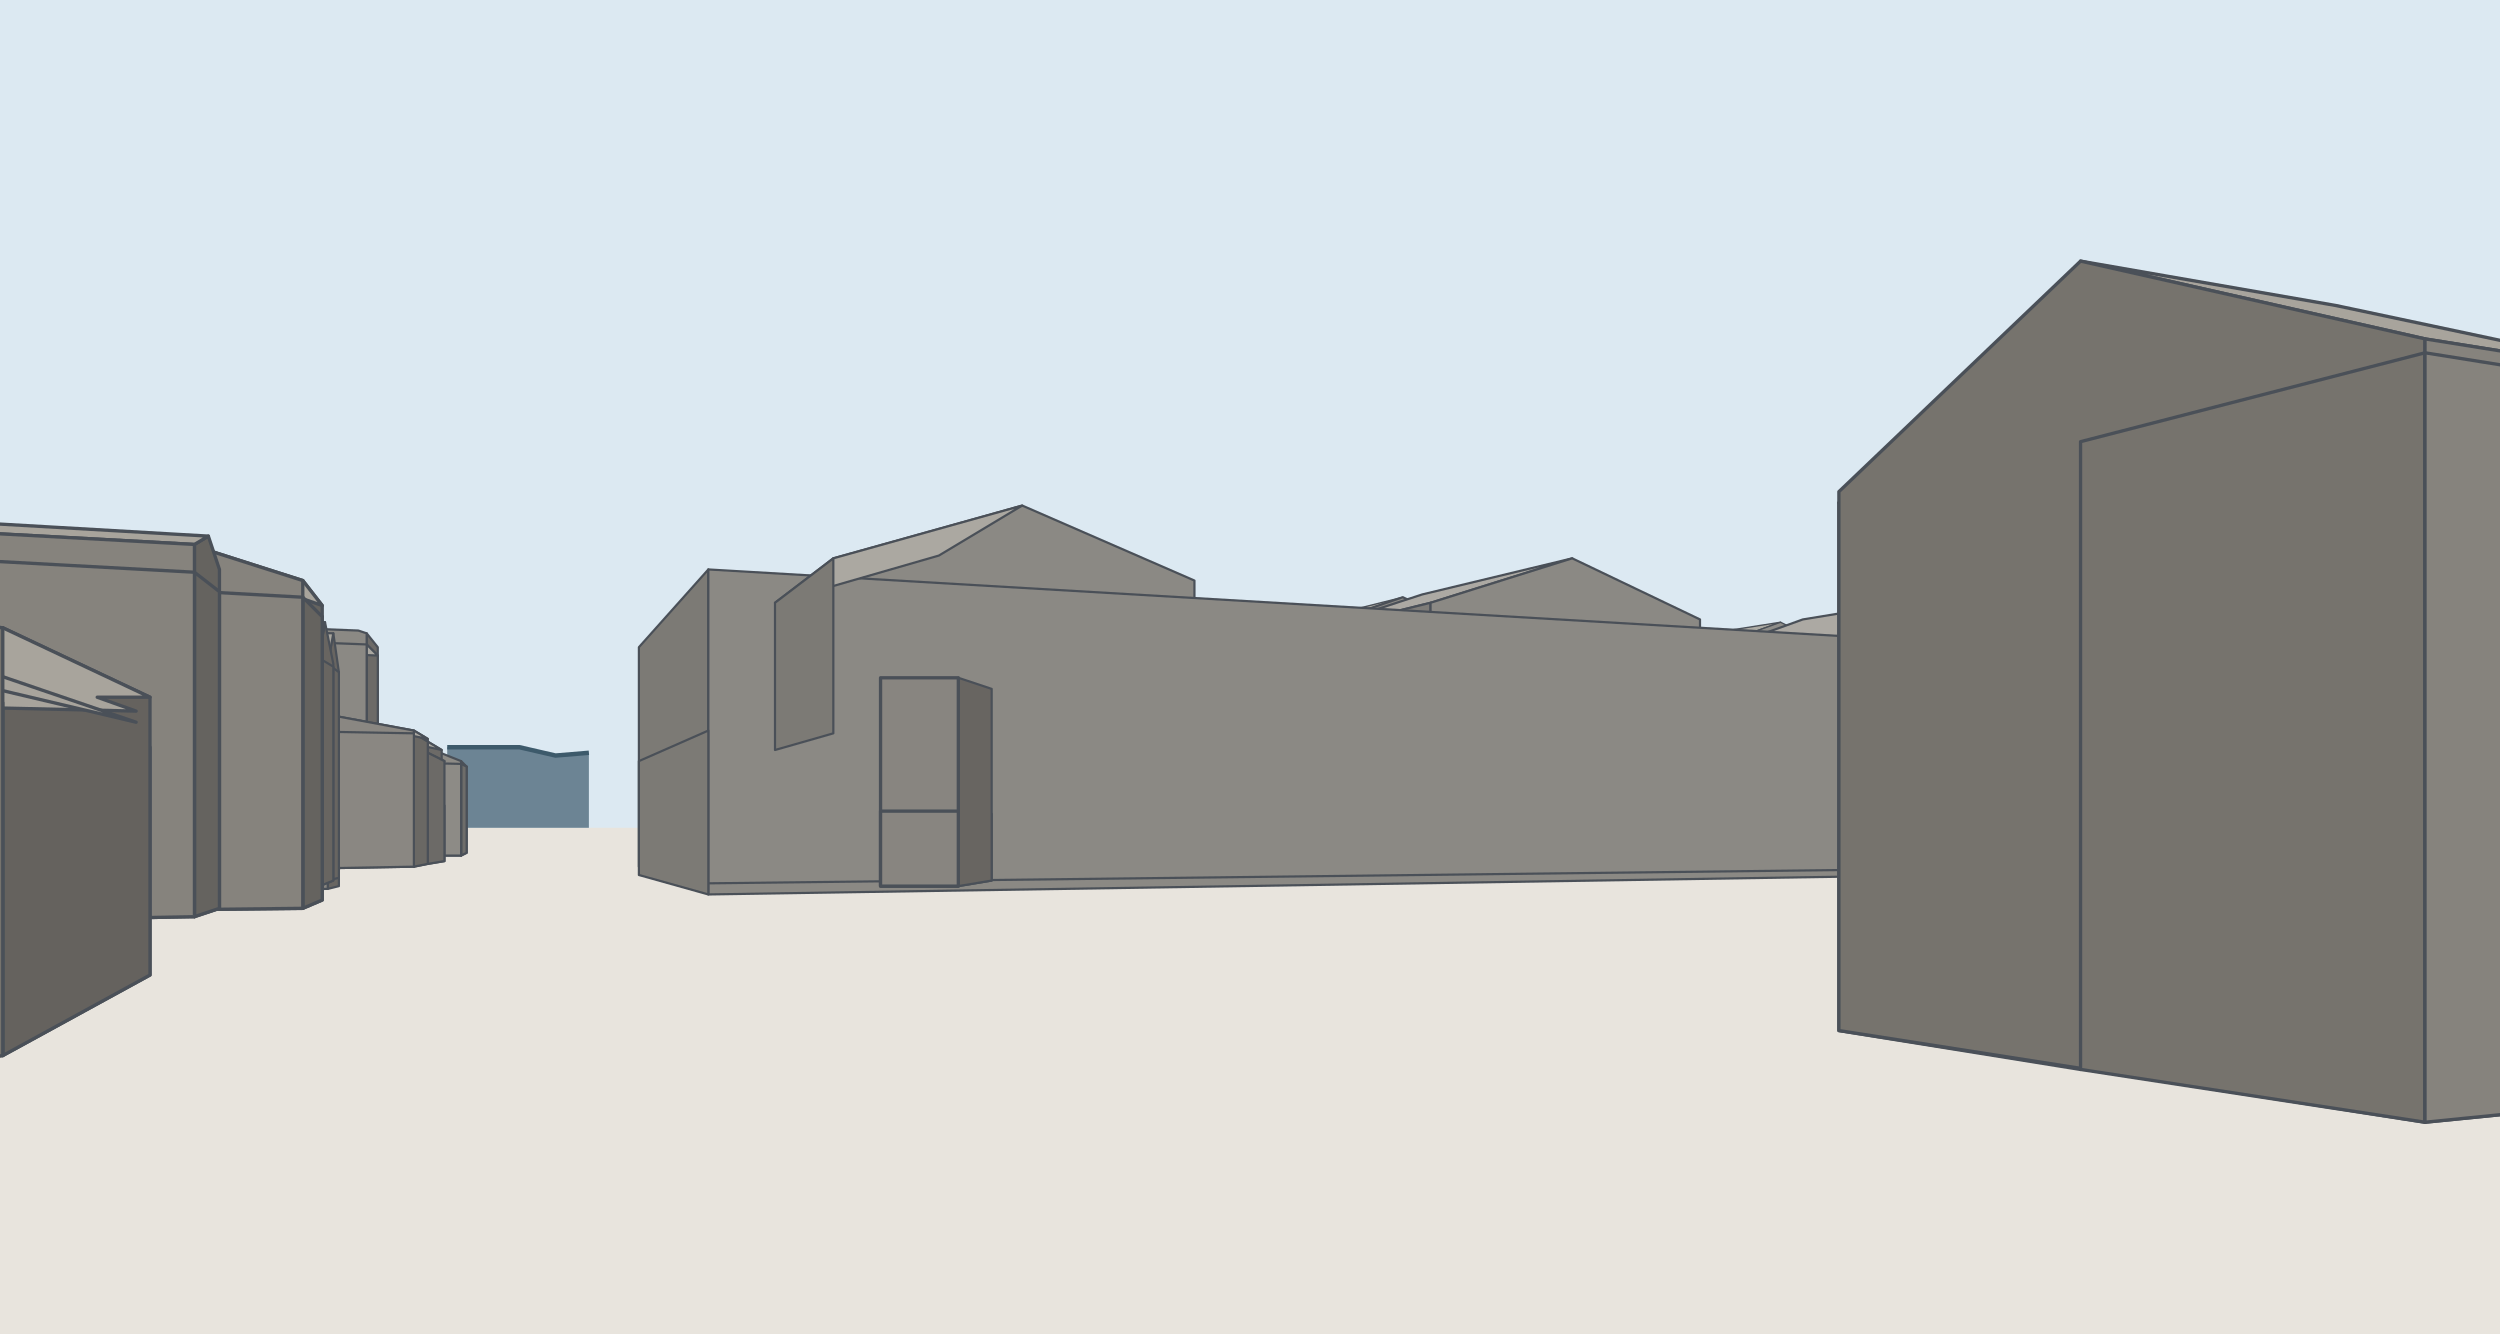
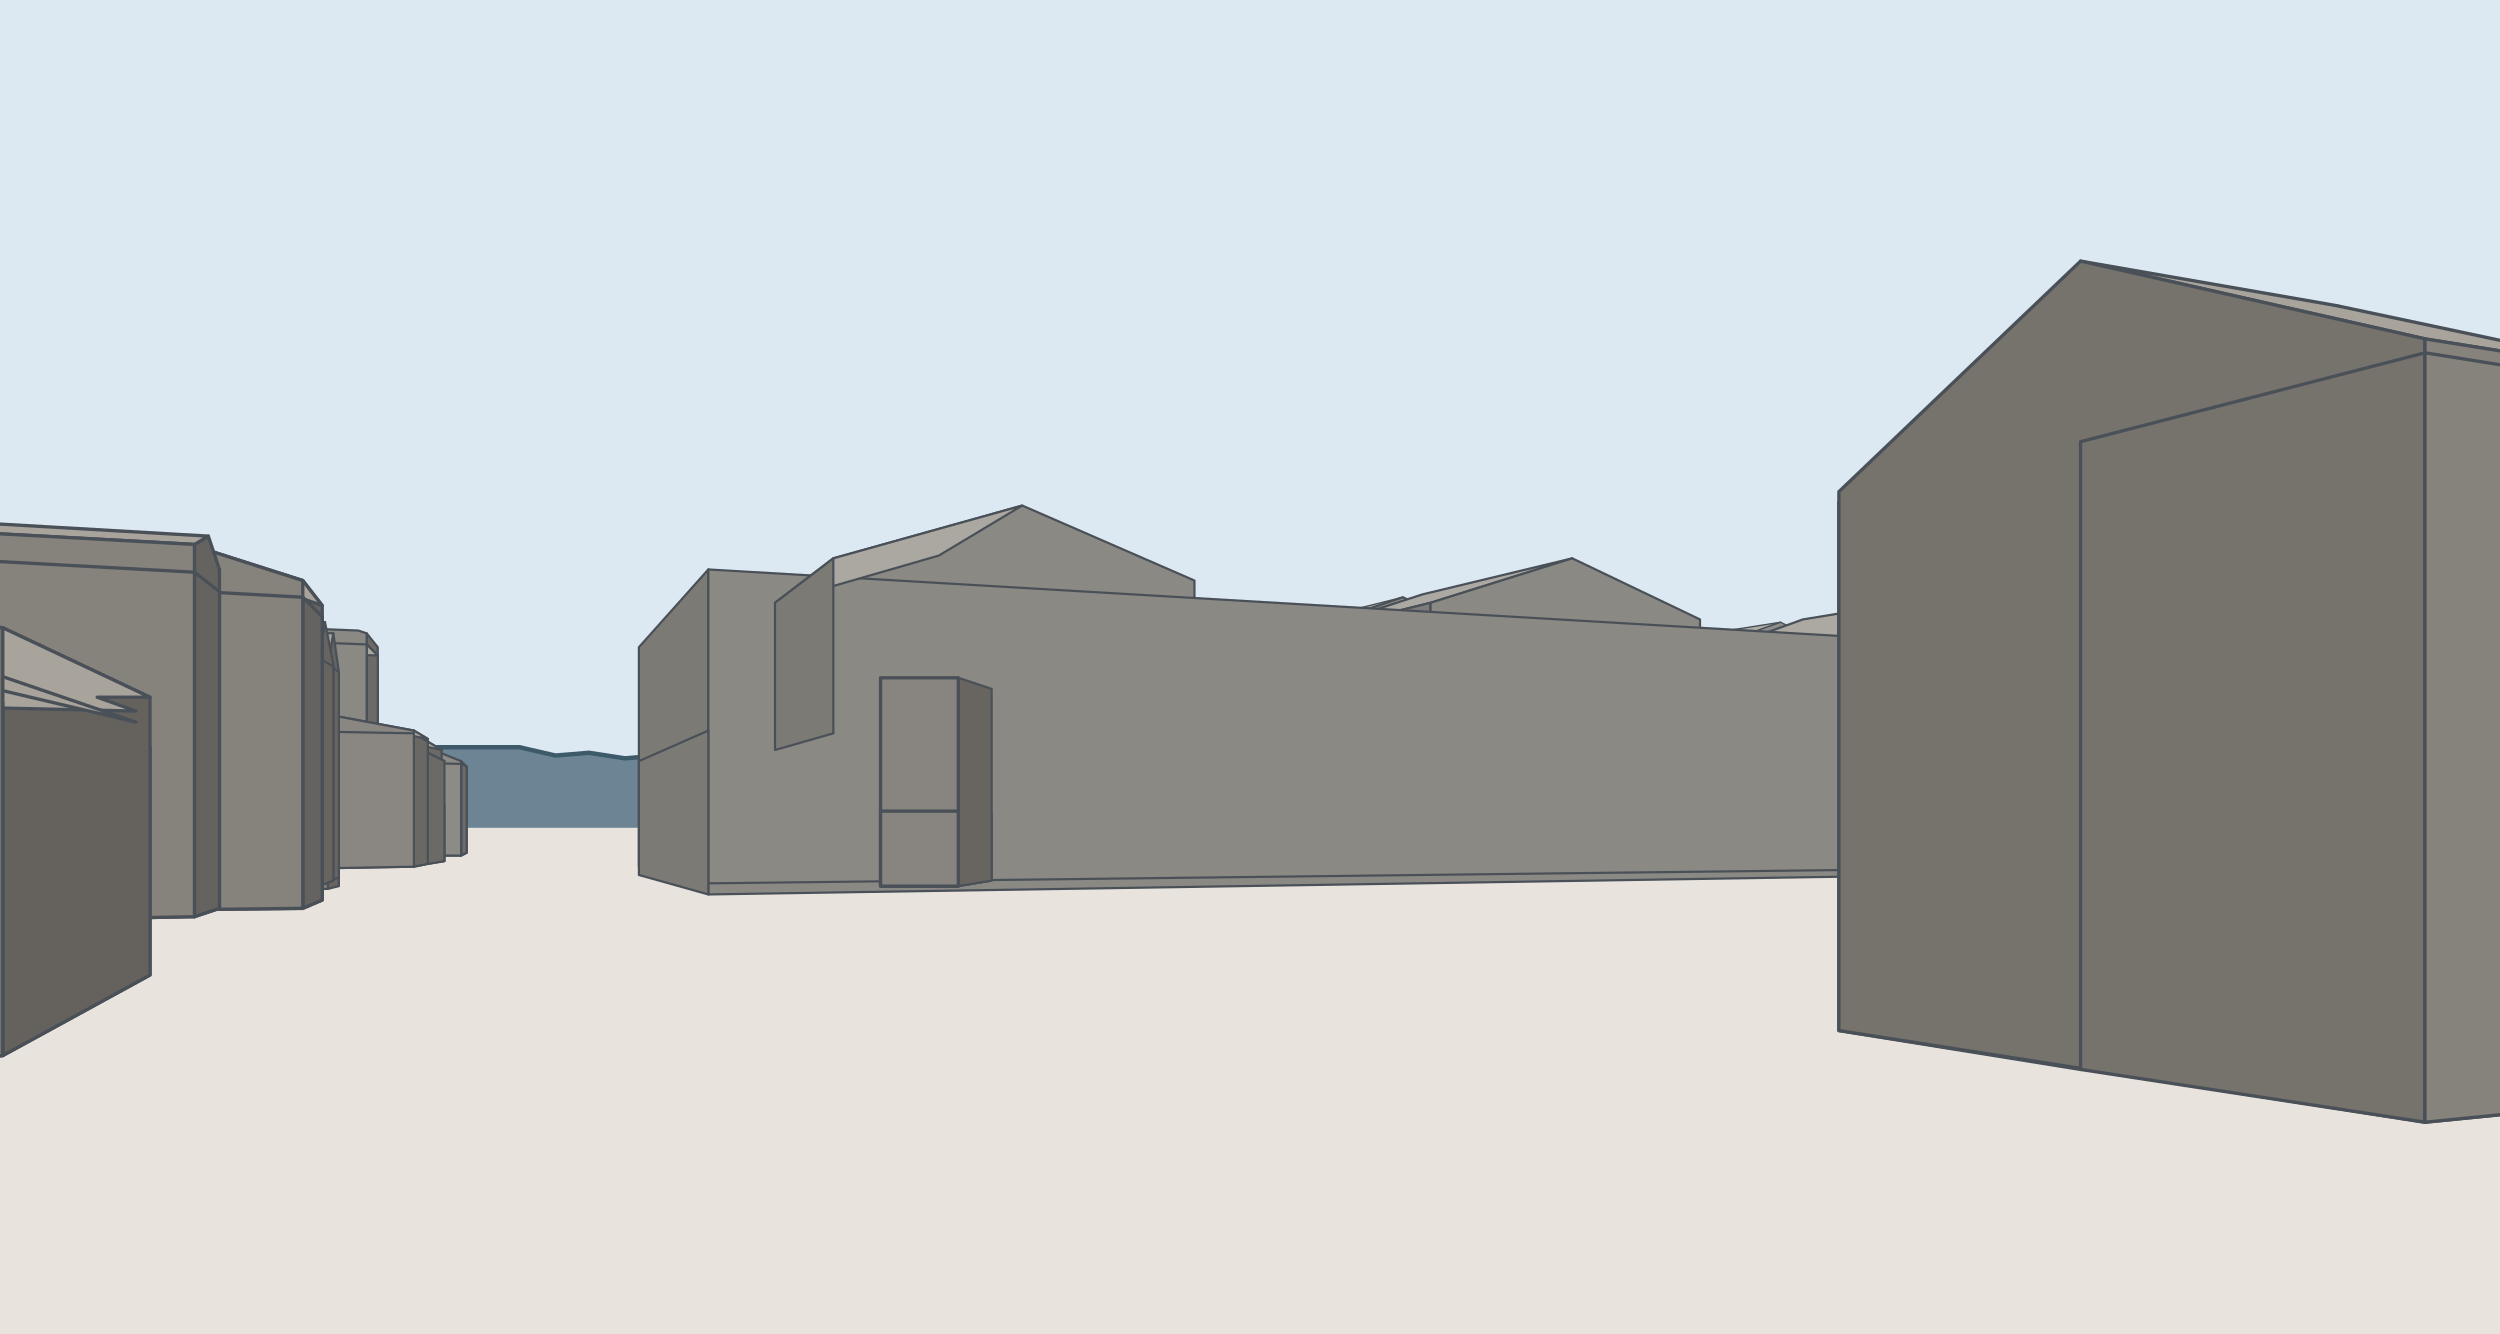
<svg xmlns="http://www.w3.org/2000/svg" viewBox="0 0 900 480">
  <rect width="900" height="480" fill="#dce9f2" />
  <rect y="298" width="900" height="480" fill="#e8e4dd" />
-   <polygon points="161,298 161,269 174,269 187,269 200,272 212,271 212,298" fill="#6c8494" />
-   <polyline points="161,269 174,269 187,269 200,272 212,271" fill="none" stroke="#3d5a6b" stroke-width="1.6" />
-   <polygon points="237,298 237,272 249,271 249,298" fill="#6c8494" />
-   <polyline points="237,272 249,271" fill="none" stroke="#3d5a6b" stroke-width="1.6" />
-   <polygon points="272,298 272,265 284,267 284,298" fill="#6c8494" />
-   <polyline points="272,265 284,267" fill="none" stroke="#3d5a6b" stroke-width="1.6" />
-   <polygon points="307,298 307,268 318,266 318,298" fill="#6c8494" />
-   <polyline points="307,268 318,266" fill="none" stroke="#3d5a6b" stroke-width="1.6" />
-   <polygon points="439,298 439,268 450,271 450,298" fill="#6c8494" />
-   <polyline points="439,268 450,271" fill="none" stroke="#3d5a6b" stroke-width="1.6" />
-   <polygon points="472,298 472,271 482,271 482,298" fill="#6c8494" />
-   <polyline points="472,271 482,271" fill="none" stroke="#3d5a6b" stroke-width="1.6" />
+   <polygon points="-70,298 -70,264 -52,264 -34,264 -17,266 0,268 16,269 32,272 48,269 63,269 78,273 92,271 107,269 121,269 134,271 148,269 161,269 174,269 187,269 200,272 212,271 225,273 237,272 249,271 261,268 272,265 284,267 296,268 307,268 318,266 330,267 341,264 352,267 363,271 374,268 385,269 396,271 407,271 418,269 428,269 439,268 450,271 461,268 472,271 482,271 493,276 504,275 515,276 526,278 537,276 548,274 559,275 570,275 582,277 593,277 604,275 616,275 628,274 639,276 651,275 663,276 675,277 688,280 688,298" fill="#6c8494" />
+   <polyline points="-70,264 -52,264 -34,264 -17,266 0,268 16,269 32,272 48,269 63,269 78,273 92,271 107,269 121,269 134,271 148,269 161,269 174,269 187,269 200,272 212,271 225,273 237,272 249,271 261,268 272,265 284,267 296,268 307,268 318,266 330,267 341,264 352,267 363,271 374,268 385,269 396,271 407,271 418,269 428,269 439,268 450,271 461,268 472,271 482,271 493,276 504,275 515,276 526,278 537,276 548,274 559,275 570,275 582,277 593,277 604,275 616,275 628,274 639,276 651,275 663,276 675,277 688,280" fill="none" stroke="#3d5a6b" stroke-width="1.6" />
+   <polygon points="713,298 713,286 726,285 739,285 752,286 752,298" fill="#6c8494" />
+   <polyline points="713,286 726,285 739,285 752,286" fill="none" stroke="#3d5a6b" stroke-width="1.6" />
  <g fill="#82817d" stroke="#4a5058" stroke-linejoin="round" stroke-width="0.5">
    <polygon points="493,241 493,252 503,251 503,239 493,241" />
  </g>
  <g fill="#908f8b" stroke="#4a5058" stroke-linejoin="round" stroke-width="0.5">
    <polygon points="514,311 514,241 516,241 516,239 503,239 503,251 493,251 493,312 514,311" />
  </g>
  <g fill="#82817d" stroke="#4a5058" stroke-linejoin="round" stroke-width="0.5">
    <polygon points="514,309 521,310 521,244 514,245 514,309" />
  </g>
  <g fill="#908f8b" stroke="#4a5058" stroke-linejoin="round" stroke-width="0.5">
    <polygon points="493,310 514,309 514,245 493,245 493,310" />
  </g>
  <g fill="#807f7a" stroke="#4a5058" stroke-linejoin="round" stroke-width="0.5">
    <polygon points="521,312 521,244 523,243 523,240 514,241 514,311 521,312" />
  </g>
  <g fill="#adaba4" stroke="#4a5058" stroke-linejoin="round" stroke-width="0.5">
    <polygon points="590,232 556,244 605,237 641,224 590,232" />
  </g>
  <g fill="#8e8d89" stroke="#4a5058" stroke-linejoin="round" stroke-width="0.5">
    <polygon points="523,240 523,243 537,244 537,240 523,240" />
  </g>
  <g fill="#807f7a" stroke="#4a5058" stroke-linejoin="round" stroke-width="0.5">
    <polygon points="564,244 564,278 605,276 605,237 556,244 556,245 564,244" />
  </g>
  <g fill="#8e8d89" stroke="#4a5058" stroke-linejoin="round" stroke-width="0.5">
    <polygon points="509,242 509,277 564,278 564,244 509,242" />
  </g>
  <g fill="#adaba4" stroke="#4a5058" stroke-linejoin="round" stroke-width="0.5">
    <polygon points="670,272 683,272 752,268 765,269 625,276 622,276 636,275 628,275 675,272 661,272 670,272" />
  </g>
  <g fill="#8e8d89" stroke="#4a5058" stroke-linejoin="round" stroke-width="0.5">
    <polygon points="162,293 154,293 154,306 162,306 162,293" />
    <polygon points="154,306 162,306 162,295 154,295 154,306" />
  </g>
  <g fill="#807f7a" stroke="#4a5058" stroke-linejoin="round" stroke-width="0.5">
    <polygon points="661,272 661,277 670,277 670,272 661,272" />
  </g>
  <g fill="#8e8d89" stroke="#4a5058" stroke-linejoin="round" stroke-width="0.5">
    <polygon points="675,272 675,241 641,224 605,237 605,276 661,277 661,272 675,272" />
  </g>
  <g fill="#807f7a" stroke="#4a5058" stroke-linejoin="round" stroke-width="0.5">
    <polygon points="770,309 788,310 788,285 770,286 770,309" />
    <polygon points="788,282 770,283 770,309 788,310 788,282" />
  </g>
  <g fill="#adaba4" stroke="#4a5058" stroke-linejoin="round" stroke-width="0.5">
    <polygon points="146,277 125,277 121,275 165,276 165,278 146,277" />
    <polygon points="847,269 818,270 787,270 816,268 847,269" />
  </g>
  <g fill="#716f6d" stroke="#4a5058" stroke-linejoin="round" stroke-width="0.5">
    <polygon points="110,306 112,306 112,291 111,291 111,292 110,292 110,292 110,306" />
    <polygon points="110,306 112,306 112,291 110,291 110,306" />
  </g>
  <g fill="#807f7a" stroke="#4a5058" stroke-linejoin="round" stroke-width="0.5">
    <polygon points="787,310 816,311 816,273 787,274 787,310" />
  </g>
  <g fill="#9e9c96" stroke="#4a5058" stroke-linejoin="round" stroke-width="0.5">
    <polygon points="144,268 165,275 165,277 146,270 144,268" />
  </g>
  <g fill="#adaba4" stroke="#4a5058" stroke-linejoin="round" stroke-width="0.5">
    <polygon points="465,225 425,238 461,230 505,215 465,225" />
  </g>
  <g fill="#807f7a" stroke="#4a5058" stroke-linejoin="round" stroke-width="0.5">
    <polygon points="816,268 787,270 787,310 816,310 816,268" />
  </g>
  <g fill="#8e8d89" stroke="#4a5058" stroke-linejoin="round" stroke-width="0.5">
    <polygon points="816,311 864,310 864,274 816,273 816,311" />
  </g>
  <g fill="#807f7a" stroke="#4a5058" stroke-linejoin="round" stroke-width="0.8">
    <polygon points="430,238 430,276 461,273 461,230 425,238 425,240 430,238" />
  </g>
  <g fill="#adaba4" stroke="#4a5058" stroke-linejoin="round" stroke-width="0.8">
    <polygon points="45,290 121,291 122,291 110,291 112,291 94,291 55,291 50,291 45,290" />
  </g>
  <g fill="#8e8d89" stroke="#4a5058" stroke-linejoin="round" stroke-width="0.8">
    <polygon points="362,236 362,275 430,276 430,238 362,236" />
  </g>
  <g fill="#716f6d" stroke="#4a5058" stroke-linejoin="round" stroke-width="0.8">
    <polygon points="21,306 40,305 40,280 38,280 38,267 21,264 21,306" />
  </g>
  <g fill="#adaba4" stroke="#4a5058" stroke-linejoin="round" stroke-width="0.8">
    <polygon points="843,254 825,263 865,261 882,252 843,254" />
  </g>
  <g fill="#8e8d89" stroke="#4a5058" stroke-linejoin="round" stroke-width="0.8">
    <polygon points="165,307 165,275 144,268 121,275 121,307 165,307" />
    <polygon points="121,307 165,307 165,276 121,275 121,307" />
  </g>
  <g fill="#aca9a3" stroke="#4a5058" stroke-linejoin="round" stroke-width="0.8">
    <polygon points="45,292 121,292 121,288 103,288 104,282 50,282 45,292" />
    <polygon points="649,223 613,236 677,227 716,212 649,223" />
  </g>
  <g fill="#7e7c78" stroke="#4a5058" stroke-linejoin="round" stroke-width="0.8">
    <polygon points="825,310 865,311 865,256 825,258 825,310" />
  </g>
  <g fill="#6e6d6a" stroke="#4a5058" stroke-linejoin="round" stroke-width="0.8">
    <polygon points="21,306 40,305 40,271 21,268 21,306" />
  </g>
  <g fill="#8d8b86" stroke="#4a5058" stroke-linejoin="round" stroke-width="0.8">
    <polygon points="913,284 900,284 900,262 882,252 865,261 865,311 913,310 913,284" />
  </g>
  <g fill="#7e7c78" stroke="#4a5058" stroke-linejoin="round" stroke-width="0.8">
    <polygon points="865,261 825,263 825,310 865,311 865,261" />
  </g>
  <g fill="#8d8b86" stroke="#4a5058" stroke-linejoin="round" stroke-width="0.8">
    <polygon points="865,311 913,310 913,258 865,256 865,311" />
    <polygon points="45,307 121,307 121,291 45,290 45,307" />
    <polygon points="45,307 121,307 121,292 45,292 45,307" />
    <polygon points="546,275 546,234 505,215 461,230 461,273 546,275" />
  </g>
  <g fill="#7e7c78" stroke="#4a5058" stroke-linejoin="round" stroke-width="0.8">
    <polygon points="613,236 613,276 665,273 665,246 677,245 677,227 613,236" />
  </g>
  <g fill="#6e6d6a" stroke="#4a5058" stroke-linejoin="round" stroke-width="0.8">
    <polygon points="168,276 166,274 166,308 168,307 168,276" />
  </g>
  <g fill="#aca9a3" stroke="#4a5058" stroke-linejoin="round" stroke-width="0.8">
    <polygon points="149,276 128,276 122,274 166,275 168,276 149,276" />
  </g>
  <g fill="#6e6d6a" stroke="#4a5058" stroke-linejoin="round" stroke-width="0.8">
    <polygon points="166,308 168,307 168,276 166,275 166,308" />
  </g>
  <g fill="#8d8b86" stroke="#4a5058" stroke-linejoin="round" stroke-width="0.8">
    <polygon points="21,264 -41,263 -40,307 21,306 21,264" />
    <polygon points="-41,307 21,306 21,268 -41,267 -41,307" />
  </g>
  <g fill="#aca9a3" stroke="#4a5058" stroke-linejoin="round" stroke-width="0.8">
    <polygon points="312,215 262,229 277,218 334,202 312,215" />
  </g>
  <g fill="#7e7c78" stroke="#4a5058" stroke-linejoin="round" stroke-width="0.8">
    <polygon points="262,229 262,274 277,270 277,218 262,229" />
  </g>
  <g fill="#8d8b86" stroke="#4a5058" stroke-linejoin="round" stroke-width="0.8">
    <polygon points="166,308 166,274 146,266 122,273 122,308 166,308" />
    <polygon points="122,308 166,308 166,275 122,274 122,308" />
  </g>
  <g fill="#6e6d6a" stroke="#4a5058" stroke-linejoin="round" stroke-width="0.8">
    <polygon points="84,308 85,308 85,264 84,264 84,308" />
  </g>
  <g fill="#aca9a3" stroke="#4a5058" stroke-linejoin="round" stroke-width="0.8">
    <polygon points="665,246 601,243 612,242 677,245 665,246" />
  </g>
  <g fill="#6e6d6a" stroke="#4a5058" stroke-linejoin="round" stroke-width="0.8">
    <polygon points="120,262 114,260 114,308 120,307 120,262" />
  </g>
  <g fill="#aca9a3" stroke="#4a5058" stroke-linejoin="round" stroke-width="0.8">
    <polygon points="512,214 466,229 515,217 566,201 512,214" />
  </g>
  <g fill="#6e6d6a" stroke="#4a5058" stroke-linejoin="round" stroke-width="0.8">
    <polygon points="114,308 120,307 120,265 114,262 114,308" />
    <polygon points="85,259 75,256 75,308 76,308 76,259 84,262 84,308 85,307 85,259" />
  </g>
  <g fill="#8d8b86" stroke="#4a5058" stroke-linejoin="round" stroke-width="0.8">
    <polygon points="386,272 386,224 334,202 277,218 277,270 386,272" />
  </g>
  <g fill="#7e7c78" stroke="#4a5058" stroke-linejoin="round" stroke-width="0.8">
    <polygon points="466,229 466,273 506,270 506,239 515,238 515,217 466,229" />
  </g>
  <g fill="#8b8984" stroke="#4a5058" stroke-linejoin="round" stroke-width="0.8">
    <polygon points="114,308 114,260 97,255 76,259 76,308 114,308" />
    <polygon points="76,308 114,308 114,262 76,261 76,308" />
  </g>
  <g fill="#6c6a67" stroke="#4a5058" stroke-linejoin="round" stroke-width="0.8">
    <polygon points="115,233 113,232 113,309 115,309 115,233" />
    <polygon points="113,309 115,309 115,236 113,235 113,309" />
  </g>
  <g fill="#8b8984" stroke="#4a5058" stroke-linejoin="round" stroke-width="0.8">
    <polygon points="75,256 52,256 52,308 75,308 75,256" />
  </g>
  <g fill="#7c7a75" stroke="#4a5058" stroke-linejoin="round" stroke-width="0.8">
    <polygon points="230,312 255,318 255,205 230,233 230,312" />
  </g>
  <g fill="#8b8984" stroke="#4a5058" stroke-linejoin="round" stroke-width="0.8">
    <polygon points="52,308 75,308 75,261 52,261 52,308" />
  </g>
  <g fill="#6c6a67" stroke="#4a5058" stroke-linejoin="round" stroke-width="0.8">
    <polygon points="52,256 51,255 51,309 52,308 52,256" />
    <polygon points="51,309 52,308 52,261 51,261 51,309" />
    <polygon points="136,233 132,228 132,310 136,309 136,233" />
  </g>
  <g fill="#8b8984" stroke="#4a5058" stroke-linejoin="round" stroke-width="0.8">
    <polygon points="300,201 300,264 255,263 255,322 765,314 765,269 752,268 752,232 716,212 677,227 677,245 612,242 612,223 566,201 515,217 515,238 430,234 430,209 368,182 300,201" />
    <polygon points="51,255 31,255 31,309 51,309 51,255" />
    <polygon points="31,309 51,309 51,261 31,260 31,309" />
  </g>
  <g fill="#6c6a67" stroke="#4a5058" stroke-linejoin="round" stroke-width="0.8">
    <polygon points="132,310 136,309 136,236 132,232 132,310" />
  </g>
  <g fill="#aba8a1" stroke="#4a5058" stroke-linejoin="round" stroke-width="0.8">
    <polygon points="49,234 39,230 56,230 53,229 132,232 136,236 113,235 115,236 49,234" />
  </g>
  <g fill="#8b8984" stroke="#4a5058" stroke-linejoin="round" stroke-width="0.8">
    <polygon points="255,318 765,312 765,235 255,205 255,318" />
  </g>
  <g fill="#6c6a67" stroke="#4a5058" stroke-linejoin="round" stroke-width="0.8">
    <polygon points="41,294 27,293 27,309 41,309 41,294" />
  </g>
  <g fill="#aba8a1" stroke="#4a5058" stroke-linejoin="round" stroke-width="0.8">
    <polygon points="338,200 279,217 300,201 368,182 338,200" />
  </g>
  <g fill="#8b8984" stroke="#4a5058" stroke-linejoin="round" stroke-width="0.8">
    <polygon points="132,310 132,228 129,227 53,224 53,310 132,310" />
  </g>
  <g fill="#7c7a75" stroke="#4a5058" stroke-linejoin="round" stroke-width="0.8">
    <polygon points="255,263 230,274 230,315 255,322 255,263" />
  </g>
  <g fill="#6c6a67" stroke="#4a5058" stroke-linejoin="round" stroke-width="0.8">
    <polygon points="27,310 41,309 41,294 27,294 27,310" />
  </g>
  <g fill="#8b8984" stroke="#4a5058" stroke-linejoin="round" stroke-width="0.8">
    <polygon points="56,310 56,225 43,225 39,226 39,310 56,310" />
    <polygon points="39,310 56,310 56,230 39,230 39,310" />
    <polygon points="53,310 132,310 132,232 53,229 53,310" />
  </g>
  <g fill="#7c7a75" stroke="#4a5058" stroke-linejoin="round" stroke-width="0.8">
    <polygon points="279,217 279,270 300,264 300,201 279,217" />
  </g>
  <g fill="#6c6a67" stroke="#4a5058" stroke-linejoin="round" stroke-width="0.8">
    <polygon points="154,311 160,310 160,290 159,290 159,270 154,267 154,311" />
  </g>
  <g fill="#aba8a1" stroke="#4a5058" stroke-linejoin="round" stroke-width="0.8">
    <polygon points="93,273 91,273 84,273 72,270 154,271 160,274 93,273" />
  </g>
  <g fill="#6c6a67" stroke="#4a5058" stroke-linejoin="round" stroke-width="0.8">
    <polygon points="154,311 160,310 160,274 154,271 154,311" />
  </g>
  <g fill="#8b8984" stroke="#4a5058" stroke-linejoin="round" stroke-width="0.8">
    <polygon points="27,293 13,293 13,310 27,309 27,293" />
    <polygon points="13,310 27,310 27,294 13,294 13,310" />
  </g>
  <g fill="#aba8a1" stroke="#4a5058" stroke-linejoin="round" stroke-width="0.8">
    <polygon points="114,259 154,267 159,270 122,262 114,259" />
  </g>
  <g fill="#6c6a67" stroke="#4a5058" stroke-linejoin="round" stroke-width="0.8">
    <polygon points="84,310 84,279 78,264 71,277 71,311 84,310" />
    <polygon points="71,311 84,310 84,276 71,274 71,311" />
  </g>
  <g fill="#8b8984" stroke="#4a5058" stroke-linejoin="round" stroke-width="0.8">
    <polygon points="154,311 154,267 114,259 72,266 72,312 154,311" />
    <polygon points="72,312 154,311 154,271 72,270 72,312" />
  </g>
  <g fill="#6a6864" stroke="#4a5058" stroke-linejoin="round" stroke-width="0.8">
    <polygon points="154,266 149,263 149,312 154,311 154,266" />
  </g>
  <g fill="#aaa7a0" stroke="#4a5058" stroke-linejoin="round" stroke-width="0.8">
    <polygon points="-0,263 -13,276 71,277 78,264 -0,263" />
    <polygon points="129,266 104,266 94,263 149,264 154,267 129,266" />
  </g>
  <g fill="#6a6864" stroke="#4a5058" stroke-linejoin="round" stroke-width="0.8">
    <polygon points="149,312 154,311 154,267 149,264 149,312" />
  </g>
  <g fill="#aaa7a0" stroke="#4a5058" stroke-linejoin="round" stroke-width="0.8">
    <polygon points="122,258 149,263 154,266 129,261 122,258" />
  </g>
  <g fill="#8a8782" stroke="#4a5058" stroke-linejoin="round" stroke-width="0.8">
    <polygon points="71,277 -13,276 -13,312 71,311 71,277" />
  </g>
  <g fill="#6a6864" stroke="#4a5058" stroke-linejoin="round" stroke-width="0.8">
    <polygon points="100,270 90,268 90,311 100,310 100,270" />
  </g>
  <g fill="#8a8782" stroke="#4a5058" stroke-linejoin="round" stroke-width="0.8">
    <polygon points="-13,312 71,311 71,274 -13,273 -13,312" />
  </g>
  <g fill="#6a6864" stroke="#4a5058" stroke-linejoin="round" stroke-width="0.8">
    <polygon points="90,311 100,310 100,279 90,278 90,311" />
    <polygon points="44,281 30,279 30,310 44,309 44,281" />
  </g>
  <g fill="#8a8782" stroke="#4a5058" stroke-linejoin="round" stroke-width="0.8">
    <polygon points="149,312 149,263 122,258 94,262 94,313 149,312" />
    <polygon points="94,313 149,312 149,264 94,263 94,313" />
  </g>
  <g fill="#aaa7a0" stroke="#4a5058" stroke-linejoin="round" stroke-width="0.8">
    <polygon points="16,284 -11,283 -30,282 30,283 44,284 16,284" />
  </g>
  <g fill="#6a6864" stroke="#4a5058" stroke-linejoin="round" stroke-width="0.8">
    <polygon points="30,310 44,309 44,284 30,283 30,310" />
  </g>
  <g fill="#aaa7a0" stroke="#4a5058" stroke-linejoin="round" stroke-width="0.8">
    <polygon points="-1,272 30,279 44,281 16,274 -1,272" />
  </g>
  <g fill="#8a8782" stroke="#4a5058" stroke-linejoin="round" stroke-width="0.8">
    <polygon points="90,268 30,280 30,311 90,311 90,268" />
    <polygon points="30,311 90,311 90,278 30,277 30,311" />
    <polygon points="30,310 30,279 -1,272 -30,279 -30,310 30,310" />
    <polygon points="-30,311 30,310 30,283 -30,282 -30,311" />
  </g>
  <g fill="#686561" stroke="#4a5058" stroke-linejoin="round" stroke-width="0.8">
    <polygon points="122,319 122,242 120,228 118,239 118,320 122,319" />
    <polygon points="118,317 122,316 122,242 118,239 118,317" />
  </g>
  <g fill="#a9a69e" stroke="#4a5058" stroke-linejoin="round" stroke-width="0.8">
    <polygon points="701,264 677,275 687,275 712,263 701,264" />
    <polygon points="29,225 24,236 118,239 120,228 29,225" />
  </g>
  <g fill="#787670" stroke="#4a5058" stroke-linejoin="round" stroke-width="0.8">
    <polygon points="677,315 687,315 687,280 677,281 677,315" />
  </g>
  <g fill="#888580" stroke="#4a5058" stroke-linejoin="round" stroke-width="0.8">
    <polygon points="118,239 24,236 24,321 118,320 118,239" />
  </g>
  <g fill="#787670" stroke="#4a5058" stroke-linejoin="round" stroke-width="0.8">
    <polygon points="687,275 677,275 677,315 687,315 687,275" />
  </g>
  <g fill="#888580" stroke="#4a5058" stroke-linejoin="round" stroke-width="0.8">
    <polygon points="24,318 118,317 118,239 24,237 24,318" />
  </g>
  <g fill="#686561" stroke="#4a5058" stroke-linejoin="round" stroke-width="0.8">
    <polygon points="120,317 120,239 117,224 115,236 115,319 120,317" />
    <polygon points="115,319 120,317 120,240 115,237 115,319" />
  </g>
  <g fill="#a9a69e" stroke="#4a5058" stroke-linejoin="round" stroke-width="0.8">
    <polygon points="712,263 687,275 694,274 723,261 712,263" />
  </g>
  <g fill="#686561" stroke="#4a5058" stroke-linejoin="round" stroke-width="0.8">
    <polygon points="687,315 694,316 694,279 687,280 687,315" />
    <polygon points="694,274 687,275 687,315 694,316 694,274" />
    <polygon points="25,238 -4,229 -4,319 25,316 25,238" />
  </g>
  <g fill="#a9a69e" stroke="#4a5058" stroke-linejoin="round" stroke-width="0.8">
    <polygon points="5,239 -14,239 -49,229 -4,231 25,240 5,239" />
    <polygon points="722,281 701,281 677,281 687,280 694,279 694,279 689,278 719,277 751,277 755,278 750,279 737,280 722,281" />
    <polygon points="20,220 15,232 115,236 117,224 20,220" />
  </g>
  <g fill="#888580" stroke="#4a5058" stroke-linejoin="round" stroke-width="0.8">
    <polygon points="115,236 15,232 15,320 115,319 115,236" />
    <polygon points="15,320 115,319 115,237 15,234 15,320" />
  </g>
  <g fill="#686561" stroke="#4a5058" stroke-linejoin="round" stroke-width="0.8">
    <polygon points="-4,319 25,316 25,240 -4,231 -4,319" />
  </g>
  <g fill="#99968e" stroke="#4a5058" stroke-linejoin="round" stroke-width="0.8">
    <polygon points="-27,219 -4,229 25,238 5,230 -27,219" />
  </g>
  <g fill="#686561" stroke="#4a5058" stroke-linejoin="round" stroke-width="0.8">
    <polygon points="106,319 106,235 103,219 99,231 99,321 106,319" />
    <polygon points="99,321 106,319 106,236 99,231 99,321" />
  </g>
  <g fill="#a9a69e" stroke="#4a5058" stroke-linejoin="round" stroke-width="0.8">
    <polygon points="-8,228 99,231 106,236 7,233 0,230 -8,228" />
    <polygon points="0,215 -8,227 99,231 103,219 0,215" />
  </g>
  <g fill="#888580" stroke="#4a5058" stroke-linejoin="round" stroke-width="0.8">
    <polygon points="689,317 719,318 719,277 689,278 689,317" />
    <polygon points="99,231 -8,227 -8,322 99,321 99,231" />
  </g>
  <g fill="#787670" stroke="#4a5058" stroke-linejoin="round" stroke-width="0.8">
    <polygon points="755,272 751,271 751,318 755,317 755,272" />
  </g>
  <g fill="#888580" stroke="#4a5058" stroke-linejoin="round" stroke-width="0.8">
    <polygon points="-8,322 99,321 99,231 -8,228 -8,322" />
  </g>
  <g fill="#686561" stroke="#4a5058" stroke-linejoin="round" stroke-width="0.8">
    <polygon points="357,293 345,292 345,319 357,317 357,293" />
  </g>
  <g fill="#888580" stroke="#4a5058" stroke-linejoin="round" stroke-width="0.8">
    <polygon points="751,318 751,271 719,257 689,272 689,317 751,318" />
  </g>
  <g fill="#787670" stroke="#4a5058" stroke-linejoin="round" stroke-width="0.8">
    <polygon points="751,318 755,317 755,278 751,277 751,318" />
  </g>
  <g fill="#888580" stroke="#4a5058" stroke-linejoin="round" stroke-width="0.8">
    <polygon points="719,318 751,318 751,277 719,277 719,318" />
  </g>
  <g fill="#686561" stroke="#4a5058" stroke-linejoin="round" stroke-width="0.8">
    <polygon points="345,319 357,317 357,248 345,244 345,319" />
  </g>
  <g fill="#888580" stroke="#4a5058" stroke-linejoin="round" stroke-width="1.2">
    <polygon points="317,319 345,319 345,244 317,244 317,319" />
    <polygon points="345,292 317,292 317,319 345,319 345,292" />
  </g>
  <g fill="#686561" stroke="#4a5058" stroke-linejoin="round" stroke-width="1.2">
    <polygon points="96,219 94,217 94,324 96,324 96,219" />
    <polygon points="94,324 96,324 96,223 94,221 94,324" />
  </g>
  <g fill="#a9a69e" stroke="#4a5058" stroke-linejoin="round" stroke-width="1.2">
    <polygon points="65,209 61,207 94,217 96,219 65,209" />
  </g>
  <g fill="#a8a49c" stroke="#4a5058" stroke-linejoin="round" stroke-width="1.2">
    <polygon points="96,223 65,222 38,221 18,210 109,215 116,222 94,221 96,223" />
  </g>
  <g fill="#65635f" stroke="#4a5058" stroke-linejoin="round" stroke-width="1.2">
    <polygon points="116,218 109,209 109,327 116,324 116,218" />
  </g>
  <g fill="#a8a49c" stroke="#4a5058" stroke-linejoin="round" stroke-width="1.2">
    <polygon points="73,203 62,194 109,209 116,218 73,203" />
  </g>
  <g fill="#65635f" stroke="#4a5058" stroke-linejoin="round" stroke-width="1.2">
    <polygon points="109,327 116,324 116,222 109,215 109,327" />
  </g>
  <g fill="#a8a49c" stroke="#4a5058" stroke-linejoin="round" stroke-width="1.2">
    <polygon points="-1,220 -24,219 -45,218 -81,206 12,210 31,220 -6,218 -1,220" />
  </g>
  <g fill="#65635f" stroke="#4a5058" stroke-linejoin="round" stroke-width="1.2">
    <polygon points="31,215 12,205 12,327 31,323 31,215" />
  </g>
  <g fill="#97948c" stroke="#4a5058" stroke-linejoin="round" stroke-width="1.2">
    <polygon points="-8,201 -33,189 12,205 31,215 -8,201" />
  </g>
  <g fill="#65635f" stroke="#4a5058" stroke-linejoin="round" stroke-width="1.2">
    <polygon points="12,327 31,323 31,220 12,210 12,327" />
  </g>
  <g fill="#86837d" stroke="#4a5058" stroke-linejoin="round" stroke-width="1.2">
    <polygon points="109,327 109,209 62,194 18,205 18,328 109,327" />
    <polygon points="18,328 109,327 109,215 18,210 18,328" />
  </g>
  <g fill="#65635f" stroke="#4a5058" stroke-linejoin="round" stroke-width="1.2">
    <polygon points="79,327 79,205 75,193 70,196 70,330 79,327" />
  </g>
  <g fill="#86837d" stroke="#4a5058" stroke-linejoin="round" stroke-width="1.2">
    <polygon points="12,327 12,205 -33,189 -81,200 -81,328 12,327" />
  </g>
  <g fill="#65635f" stroke="#4a5058" stroke-linejoin="round" stroke-width="1.2">
    <polygon points="70,330 79,327 79,213 70,206 70,330" />
  </g>
  <g fill="#86837d" stroke="#4a5058" stroke-linejoin="round" stroke-width="1.2">
    <polygon points="-81,328 12,327 12,210 -81,206 -81,328" />
  </g>
  <g fill="#a8a49c" stroke="#4a5058" stroke-linejoin="round" stroke-width="1.2">
    <polygon points="-81,184 -95,187 70,196 75,193 -81,184" />
  </g>
  <g fill="#86837d" stroke="#4a5058" stroke-linejoin="round" stroke-width="1.2">
    <polygon points="70,196 -95,187 -95,333 70,330 70,196" />
    <polygon points="-95,333 70,330 70,206 -95,197 -95,333" />
  </g>
  <g fill="#65635f" stroke="#4a5058" stroke-linejoin="round" stroke-width="1.2">
    <polygon points="695,331 717,337 717,269 695,273 695,331" />
  </g>
  <g fill="#a8a49c" stroke="#4a5058" stroke-linejoin="round" stroke-width="1.2">
    <polygon points="741,256 695,269 717,264 772,249 741,256" />
  </g>
  <g fill="#65635f" stroke="#4a5058" stroke-linejoin="round" stroke-width="1.2">
    <polygon points="717,264 695,269 695,331 717,337 717,264" />
  </g>
  <g fill="#86837d" stroke="#4a5058" stroke-linejoin="round" stroke-width="1.2">
    <polygon points="717,337 835,339 835,268 717,269 717,337" />
    <polygon points="835,339 835,263 772,249 717,264 717,337 835,339" />
  </g>
  <g fill="#65625e" stroke="#4a5058" stroke-linejoin="round" stroke-width="1.2">
    <polygon points="35,352 49,346 49,256 35,251 35,352" />
    <polygon points="49,260 -33,232 -33,252 35,268 35,352 49,346 49,260" />
    <polygon points="54,269 1,253 1,380 54,351 54,269" />
    <polygon points="1,380 54,351 54,251 1,226 1,380" />
  </g>
  <g fill="#a8a49c" stroke="#4a5058" stroke-linejoin="round" stroke-width="1.2">
    <polygon points="-271,205 -294,200 -203,204 1,226 54,251 35,251 49,256 -82,253 -236,249 -792,181 -271,205" />
  </g>
  <g fill="#76736d" stroke="#4a5058" stroke-linejoin="round" stroke-width="1.2">
    <polygon points="704,368 705,368 705,184 704,185 704,368" />
    <polygon points="705,368 705,181 704,182 704,368 705,368" />
  </g>
  <g fill="#a8a49c" stroke="#4a5058" stroke-linejoin="round" stroke-width="1.2">
    <polygon points="-365,150 -213,186 -33,232 49,260 -82,229 -365,150" />
  </g>
  <g fill="#76736d" stroke="#4a5058" stroke-linejoin="round" stroke-width="1.2">
    <polygon points="662,371 749,385 749,159 662,181 662,371" />
  </g>
  <g fill="#a8a49c" stroke="#4a5058" stroke-linejoin="round" stroke-width="1.2">
    <polygon points="856,136 815,130 894,161 936,166 856,136" />
    <polygon points="936,164 782,192 704,185 705,184 662,181 749,159 873,127 973,143 894,159 936,164" />
  </g>
  <g fill="#86837d" stroke="#4a5058" stroke-linejoin="round" stroke-width="1.2">
    <polygon points="936,166 894,161 894,385 936,381 936,166" />
    <polygon points="894,385 936,381 936,164 894,159 894,385" />
  </g>
  <g fill="#76736d" stroke="#4a5058" stroke-linejoin="round" stroke-width="1.2">
    <polygon points="1,253 -203,239 -203,405 1,380 1,253" />
  </g>
  <g fill="#a8a49c" stroke="#4a5058" stroke-linejoin="round" stroke-width="1.2">
    <polygon points="841,110 749,94 873,122 973,138 841,110" />
  </g>
  <g fill="#76736d" stroke="#4a5058" stroke-linejoin="round" stroke-width="1.2">
    <polygon points="873,404 873,122 749,94 662,177 662,371 873,404" />
    <polygon points="-203,405 1,380 1,226 -203,204 -203,405" />
    <polygon points="749,385 873,404 873,127 749,159 749,385" />
  </g>
  <g fill="#86837d" stroke="#4a5058" stroke-linejoin="round" stroke-width="1.2">
    <polygon points="973,138 873,122 873,404 973,394 973,138" />
    <polygon points="873,404 973,394 973,143 873,127 873,404" />
  </g>
</svg>
